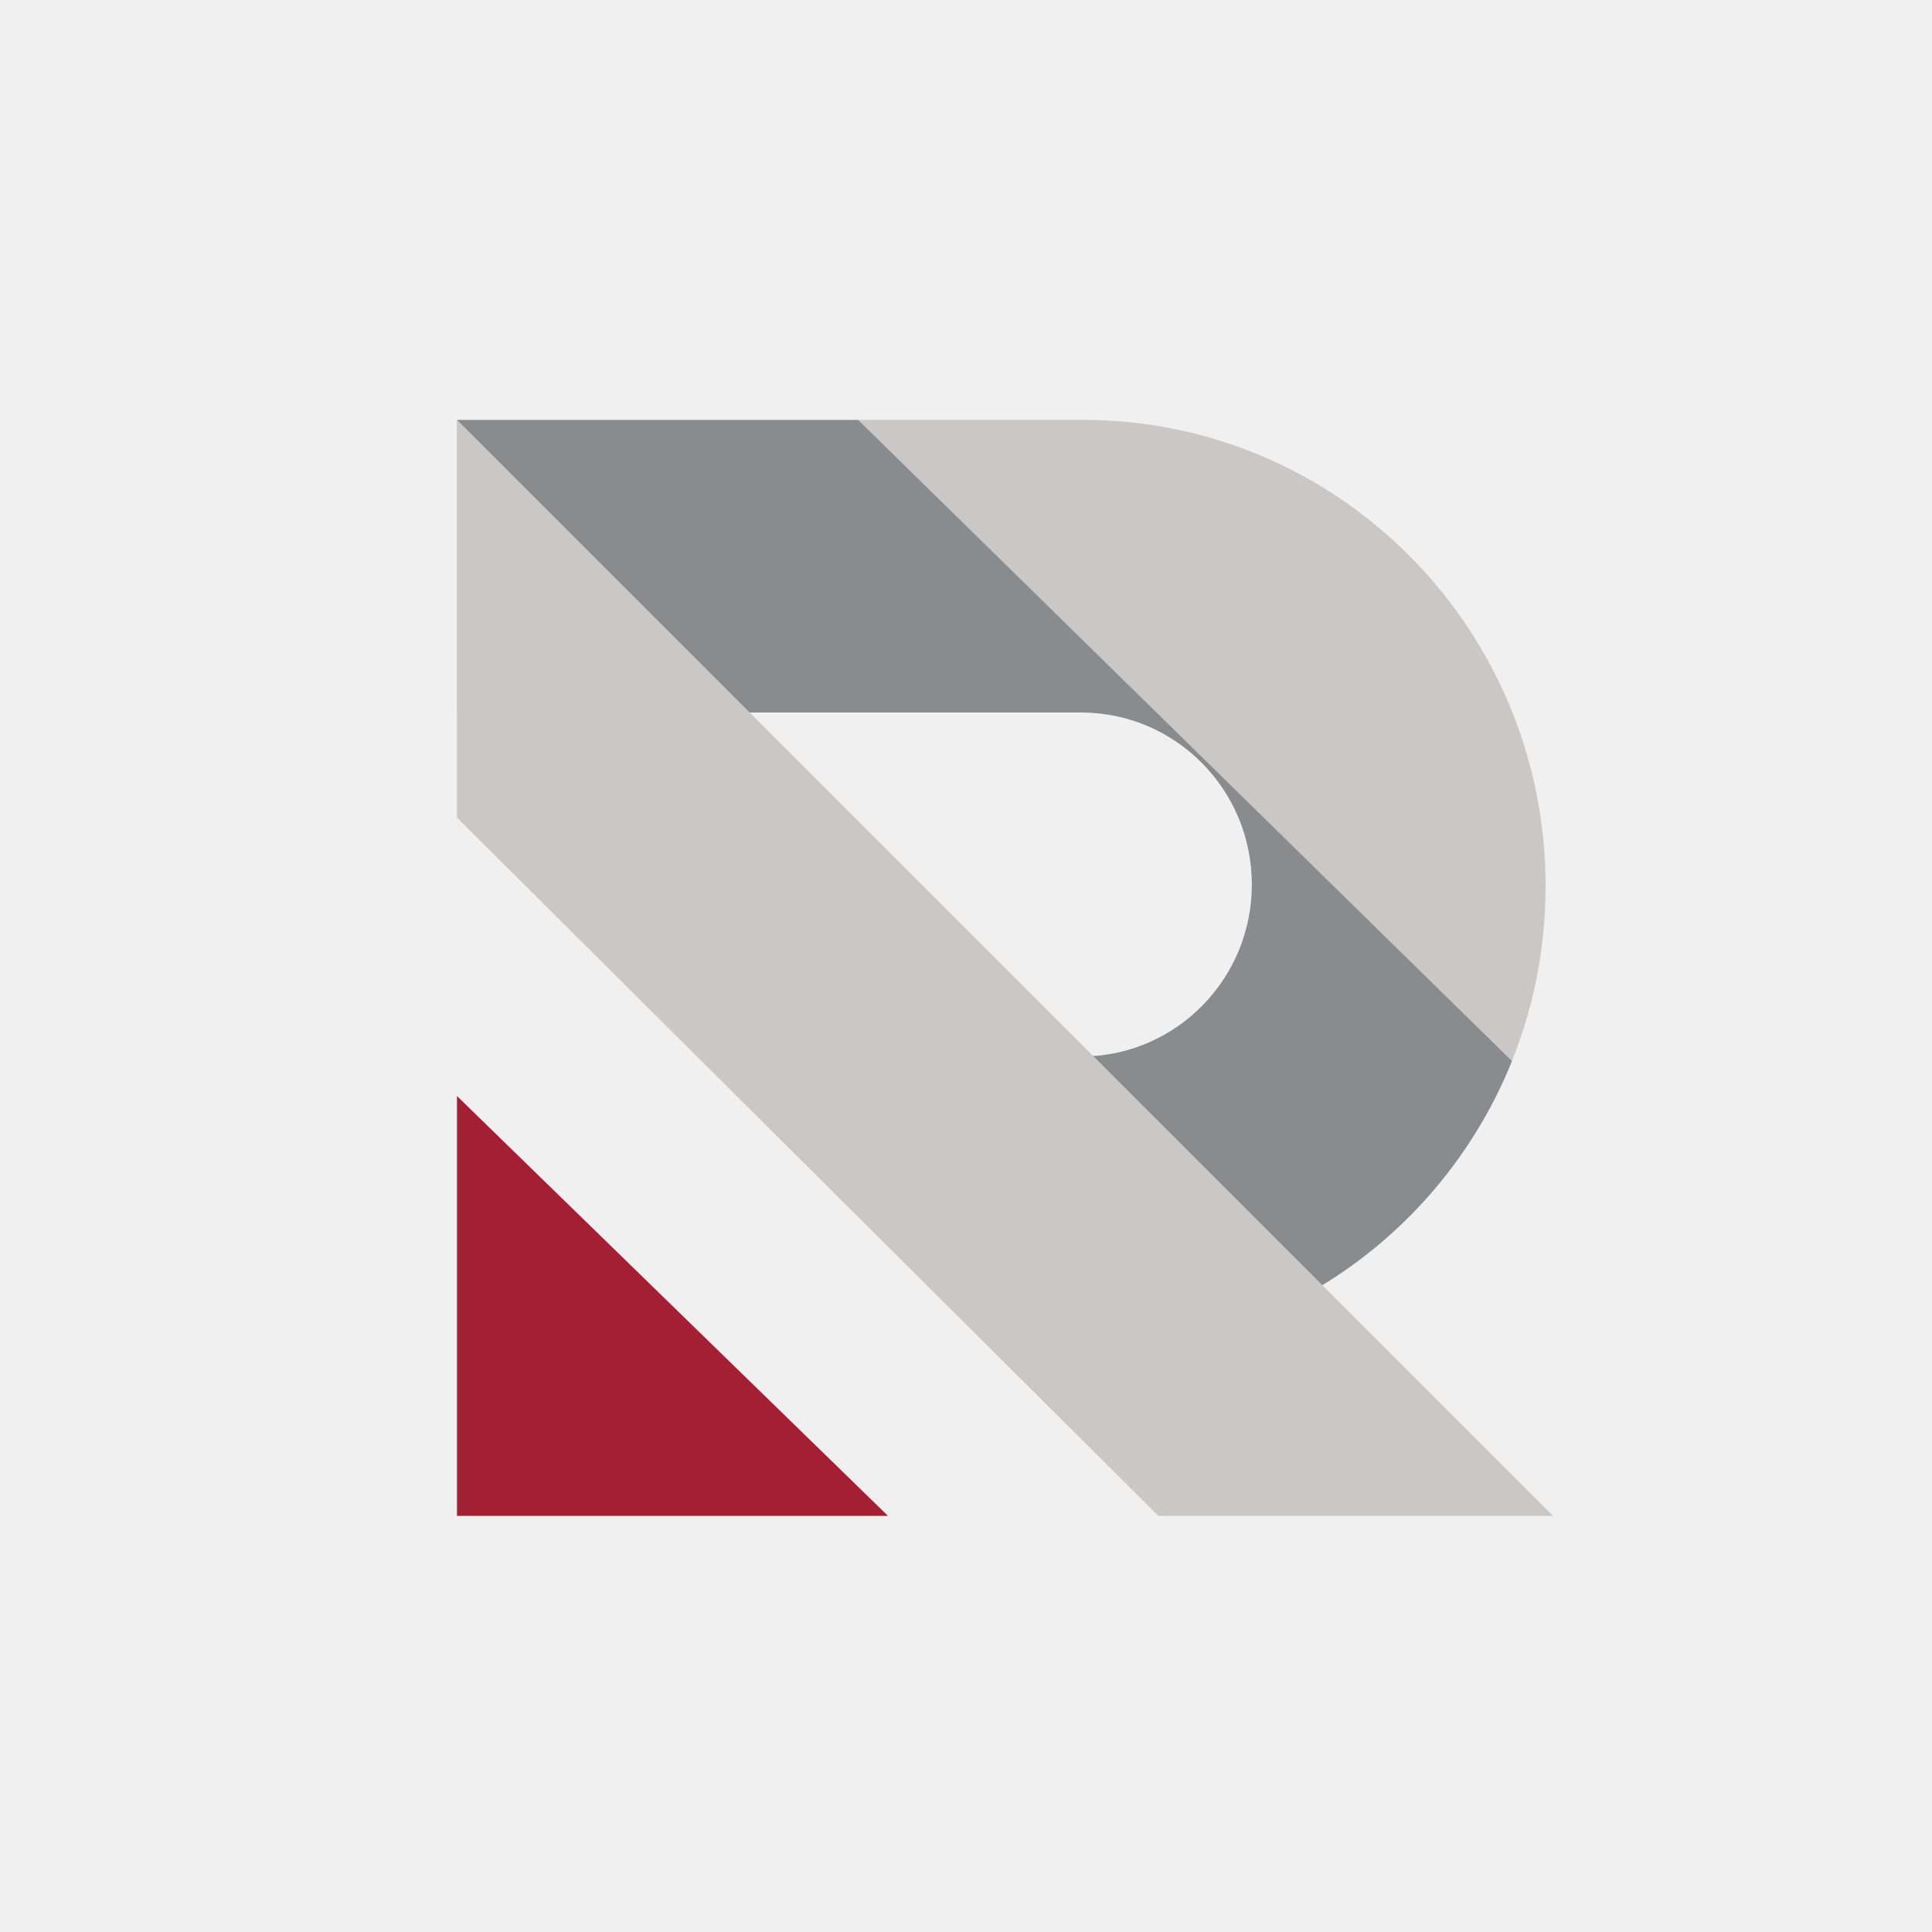
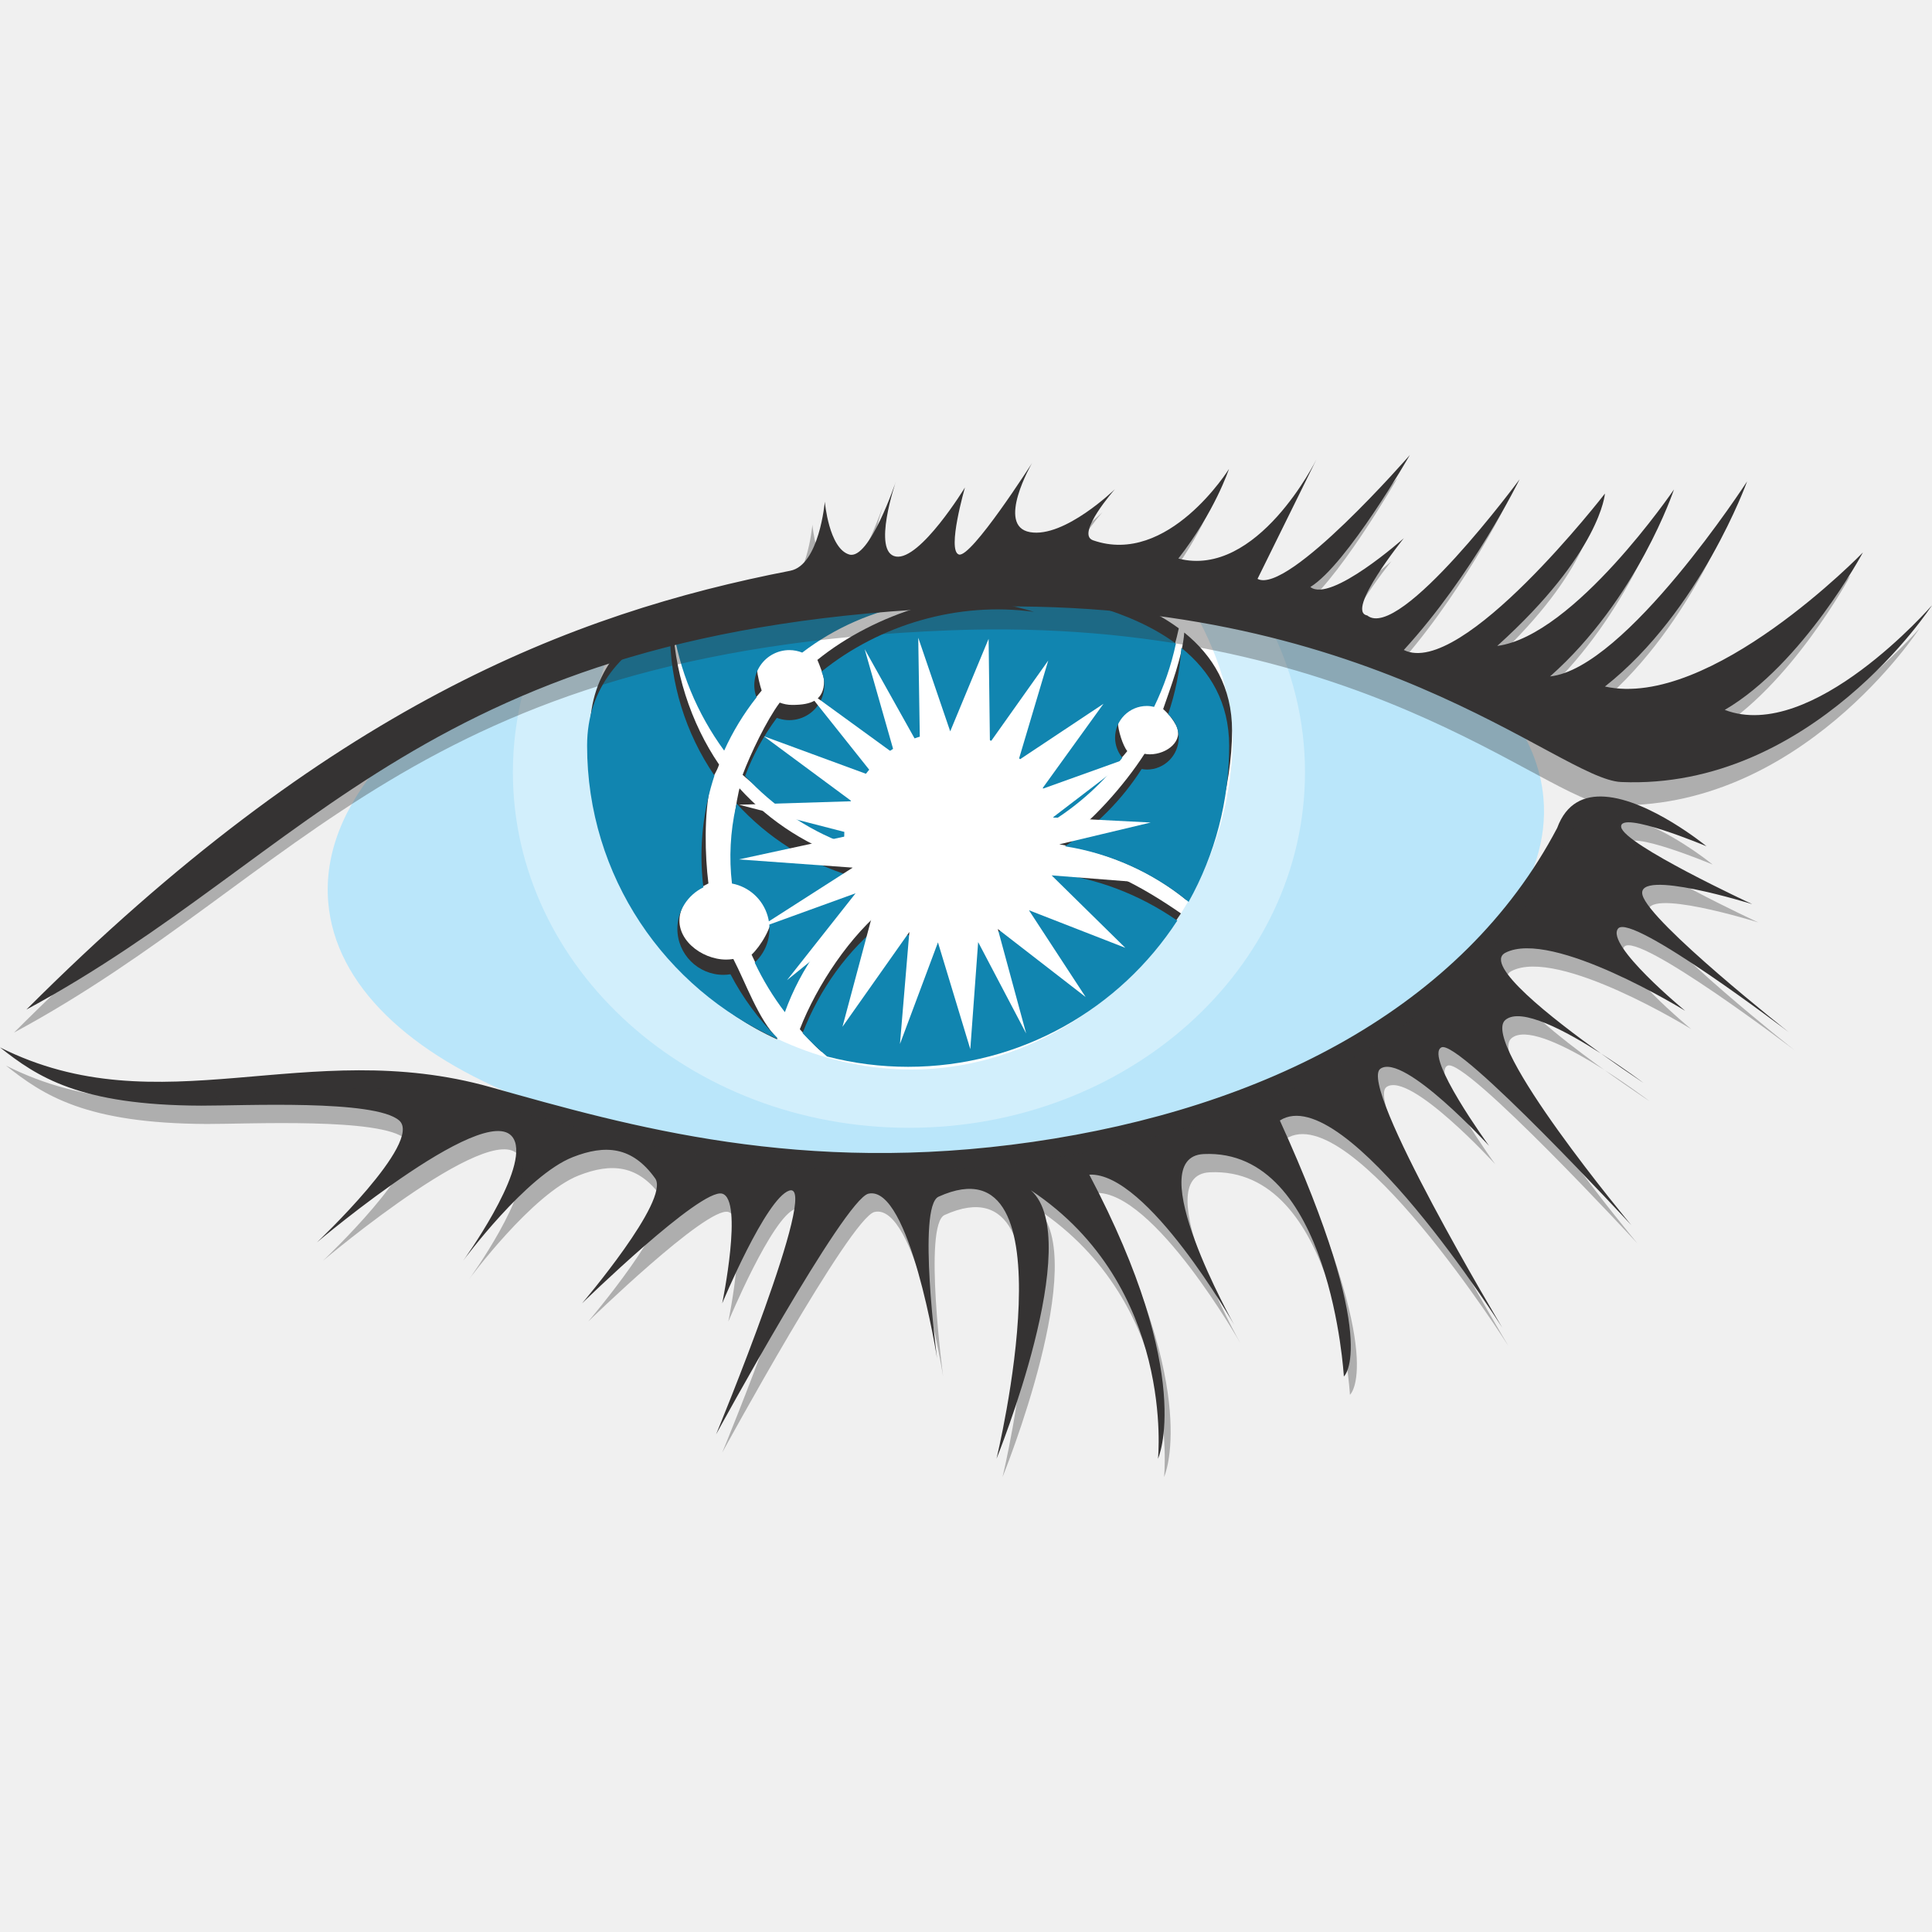
- <svg xmlns="http://www.w3.org/2000/svg" xmlns:xlink="http://www.w3.org/1999/xlink" width="520px" height="520px" viewBox="0 0 520 520" version="1.1" style="background: #333D47;">
-   <defs>
-     <path d="M168.411,0 C237.219,0 293,56.188 293,125.5 C293,194.812 237.219,251 168.411,251 L168.41,171.369 L168.741,171.366 C193.779,170.957 213.95,150.385 213.95,125.067 C213.95,99.638 193.601,78.997 168.411,78.764 L0,78.762 L0,0 Z" id="path-1" />
-   </defs>
-   <g id="logo-MIT" stroke="none" stroke-width="1" fill="none" fill-rule="evenodd">
-     <g id="Logo" transform="translate(123, 113)">
-       <polygon id="左下角" fill="#A31F34" points="-1.46896384e-14 182 116 295 0 295" />
-       <polygon id="梯形" fill="#C9C8C7" points="-1.35612008e-14 3.96601155e-15 295 295 188.783 295 -1.35612008e-14 107.068" />
-       <mask id="mask-2" fill="white">
-         <use xlink:href="#path-1" />
-       </mask>
-       <use id="Combined-Shape" fill="#C9C8C7" xlink:href="#path-1" />
-       <polygon id="阴影" fill="#8A8B8C" mask="url(#mask-2)" points="0 0 107.937 3.96601155e-15 295 183.425 295 295" />
-     </g>
-   </g>
+ <svg xmlns="http://www.w3.org/2000/svg" width="200" height="200" viewBox="0 0 128 128">
+   <path fill="#bae6fa" d="M63.797 38.701c-12.142.273-24.5 4.01-38.479 11.752c-2.538 2.933-3.848 6.112-3.57 9.34c.94 10.97 19.725 18.315 41.956 16.408c22.235-1.908 39.495-12.346 38.554-23.313c-.177-2.058-.982-3.99-2.32-5.755c-12.72-5.7-24.335-8.699-36.14-8.432Z" />
+   <path fill="#fff" d="M65.369 38.684c-9.877-.018-19.85 2.232-30.689 7.062c-.455 1.74-.7 3.55-.7 5.415c0 13.01 11.748 23.559 26.24 23.559c14.49 0 26.239-10.548 26.239-23.559c0-3.506-.862-6.83-2.393-9.82c-6.32-1.722-12.49-2.645-18.697-2.657" opacity=".35" />
+   <path fill="#fff" d="M60.22 37.763c-4.697-.287-12.79 2.163-19.537 4.607a20 20 0 0 0-1.594 7.846c0 11.4 10.335 20.642 21.268 20.642c10.86 0 20.47-9.258 21.268-20.64c.26-3.709-1.017-7.2-2.787-10.214c-6.997-1.23-14.42-1.984-18.619-2.24" />
+   <path fill="#353333" d="M48.17 48.72c.576-1.276 1.448-1.9 2.293-2.969c-.093-.253-.3-1.082-.3-1.37a2.322 2.322 0 0 1 3.178-2.155a16.91 16.91 0 0 1 13.986-3.07q.698.16 1.367.371c-5.025-.697-10.688 1.083-14.54 4.192c.117.277.443 1.07.443 1.391c0 1.282-.829 1.593-2.11 1.593c-.293 0-.57-.056-.828-.153c-.87 1.168-1.937 3.394-2.459 4.786c2.13 1.906 4.056 2.595 6.563 3.534c-.005-.12.086-.23.086-.352c0-3.866 3.403-7.007 7.27-7.007a6.99 6.99 0 0 1 6.892 5.824c1.73-1.1 3.4-1.943 4.674-3.573c-.296-.362-.618-1.39-.618-1.895c0-1.162.944-2.105 2.109-2.105c.164 0 .322.023.477.06a18.4 18.4 0 0 0 1.445-4.192c-6.045-4.474-17.74-3.863-17.74-3.863s-9.308-.486-15.608 2.584c.42 3.038 1.632 5.925 3.42 8.37" />
+   <path fill="#353333" d="M77.062 46.977c.429.384.662.723.844 1.052c.567 1.016-.568 1.947-1.73 1.947a2 2 0 0 1-.347-.035c-1.311 2.047-3.606 4.674-5.646 5.996c3.128.513 6.077 1.764 8.424 3.7c1.708-3.063 3.02-7.483 3.02-11.237c0-2.86-1.264-4.955-3.167-6.492c-.101 1.531-.92 3.674-1.398 5.07m-25.384 19.39c1.041-2.877 3.605-5.107 6.03-7.068c-.356-.486-.887-1.688-1.108-2.258a16.97 16.97 0 0 1-7.605-4.812q-.02.098-.048.194a15.3 15.3 0 0 0-.26 5.102a3.05 3.05 0 0 1 2.486 2.998c0 .885-.777 2.166-1.378 2.725c.655 1.413 1.1 2.095 1.883 3.12" />
+   <path fill="#353333" d="M51.495 68.785c-1.244-1.237-2.103-3.702-2.91-5.25a3 3 0 0 1-.463.04c-1.686 0-3.452-1.416-3.052-3.053c.222-.906.846-1.498 1.865-1.992c-.233-1.877-.296-4.575.14-6.525c.125-.557.39-.82.566-1.35c-1.86-2.723-3.063-6.296-3.063-9.839c0-.13.008-.257.01-.385c-3.143 1.576-5.5 4.06-5.5 7.967c0 8.648 4.98 17.132 12.39 20.456zM69.717 56.83a7 7 0 0 1-6.599 4.68a6.95 6.95 0 0 1-4.318-1.5c-2.454 1.91-4.68 5.267-5.81 8.179c.506.545.86.996 1.43 1.48c1.716.448 4.08 0 5.937 0c7.473 0 14.09-3.325 17.883-9.153c-2.523-1.747-5.498-3.409-8.523-3.686" />
+   <path fill="#1185b0" d="M47.978 49.73a17 17 0 0 1 2.143-3.524a2.323 2.323 0 0 1 2.174-3.135c.301 0 .59.06.855.165a16.92 16.92 0 0 1 15.353-2.698c-5.026-.696-10.217.843-14.07 3.952a2.322 2.322 0 0 1-2.966 3.07a15.7 15.7 0 0 0-2.103 3.852c1.83 1.971 4.074 3.53 6.582 4.468c-.006-.12-.017-.237-.017-.36a6.997 6.997 0 0 1 6.997-6.999c3.466 0 6.335 2.52 6.895 5.824a18.1 18.1 0 0 0 4.537-4.142a2.1 2.1 0 0 1-.481-1.324c0-1.164.943-2.107 2.107-2.107c.164 0 .322.024.477.06a18.4 18.4 0 0 0 1.445-4.19c-6.043-4.477-17.74-3.866-17.74-3.866s-9.308-.486-15.608 2.586c.421 3.037 1.632 5.926 3.42 8.368" />
+   <path fill="#1185b0" d="M77.388 47.321c.429.384.703.937.703 1.558a2.11 2.11 0 0 1-2.107 2.107c-.118 0-.233-.017-.347-.036a17 17 0 0 1-5.087 5.118a17 17 0 0 1 8.198 3.684a21.16 21.16 0 0 0 2.687-10.342c0-2.86-1.263-4.954-3.167-6.49c-.1 1.53-.4 3.006-.88 4.401M52 67.06a17 17 0 0 1 5.278-7.42a7 7 0 0 1-.87-1.586a16.97 16.97 0 0 1-7.603-4.812l-.048.192a15.3 15.3 0 0 0-.263 5.102A3.05 3.05 0 0 1 50 63.773a18.3 18.3 0 0 0 2 3.287" />
+   <path fill="#1185b0" d="M51.486 68.749a17 17 0 0 1-3.09-4.202a3 3 0 0 1-.466.039a3.053 3.053 0 0 1-3.052-3.053c0-1.209.705-2.25 1.724-2.744a16.9 16.9 0 0 1 .283-5.773a17 17 0 0 1 .45-1.633a16.9 16.9 0 0 1-2.948-9.557c0-.129.007-.257.01-.386c-3.144 1.576-5.5 4.061-5.5 7.97c0 8.647 5.164 16.085 12.574 19.41zm18.039-10.91a7 7 0 0 1-6.599 4.68a6.96 6.96 0 0 1-4.318-1.498c-2.454 1.911-4.305 4.515-5.436 7.426a19 19 0 0 0 1.62 1.547a21.4 21.4 0 0 0 5.373.685c7.473 0 14.04-3.858 17.834-9.686c-2.522-1.747-5.448-2.876-8.474-3.154" />
+   <path fill="#fff" d="m60.95 49.56l-3.663-6.55l1.982 6.953l-5.942-4.32l4.655 5.848l-7.377-2.713l5.821 4.307l-7.464.23l7.632 1.97l-7.64 1.653l7.541.545l-6.36 4.073l6.55-2.374l-4.545 5.756l5.741-4.632l-2.066 7.722l4.432-6.284l-.622 7.423l2.517-6.73l2.143 7.072l.52-7.093l3.18 6.052l-1.878-6.92l5.82 4.508l-3.758-5.75l6.386 2.49l-4.883-4.8l6.548.514l-6.45-2.474l6.467-1.542l-6.49-.332l5.28-4.037l-5.992 2.148l4.073-5.645l-5.626 3.74l1.967-6.608l-3.864 5.447l-.087-6.884l-2.544 6.131l-2.118-6.203zm0 0" />
+   <path fill="#353333" d="M.93 68.41C20.982 48.354 37 42.164 51.535 39.337c1.925-.374 2.288-4.577 2.288-4.577s.268 3.096 1.615 3.5c1.345.403 3.096-4.847 3.096-4.847s-1.615 4.711 0 4.982c1.615.268 4.575-4.578 4.575-4.578s-1.21 4.173-.402 4.442s4.844-6.057 4.844-6.057s-2.421 4.173-.134 4.577c2.29.405 5.628-2.848 5.628-2.848s-2.625 2.975-1.455 3.387c4.98 1.75 9.01-4.723 9.01-4.723s-.934 2.838-3.356 5.934c5.248 1.347 9.147-6.56 9.147-6.56l-3.9 7.907c2.02 1.076 10.096-8.21 10.096-8.21s-4.173 7.267-6.595 8.746c1.345 1.08 6.19-3.228 6.19-3.228s-3.902 4.843-2.421 5.113c2.153 1.75 10.093-9.018 10.093-9.018s-3.094 6.326-7.672 11.306c3.825 1.913 13.326-10.363 13.326-10.363s-.27 3.902-7.133 10.095c5.113-.673 11.71-10.364 11.71-10.364s-2.424 7.268-8.212 12.381c5.022-.52 13.055-12.92 13.055-12.92s-3.096 8.613-9.42 13.594c6.998 1.55 17.093-8.884 17.093-8.884s-3.971 7.404-9.152 10.433c5.788 2.22 13.728-6.932 13.728-6.932s-7.94 12.248-20.593 11.71c-4.15-.177-16.706-12.595-43.609-11.576C27.445 43.106 19.906 58.18.93 68.41" opacity=".35" />
+   <path fill="#353333" d="M93.409 30.142s-8.075 9.287-10.095 8.21l3.899-7.908s-3.9 7.907-9.146 6.562c2.42-3.096 3.355-5.935 3.355-5.935s-4.03 6.474-9.01 4.723c-1.17-.41 1.455-3.385 1.455-3.385s-3.34 3.251-5.627 2.847s.134-4.576.134-4.576s-4.037 6.327-4.847 6.057c-.806-.268.405-4.442.405-4.442s-2.96 4.846-4.575 4.577s0-4.98 0-4.98s-1.75 5.25-3.096 4.845c-1.347-.403-1.615-3.499-1.615-3.499s-.364 4.203-2.288 4.575c-14.536 2.828-30.553 9.02-50.608 29.073c18.977-10.23 26.514-25.304 62.047-26.649c26.903-1.02 39.458 11.397 43.609 11.574c12.653.54 20.594-11.71 20.594-11.71s-7.941 9.152-13.73 6.931c5.183-3.027 9.153-10.43 9.153-10.43s-10.095 10.43-17.092 8.882c6.324-4.979 9.419-13.59 9.419-13.59s-8.033 12.397-13.055 12.92c5.788-5.115 8.21-12.385 8.21-12.385s-6.595 9.692-11.71 10.366c6.866-6.192 7.136-10.095 7.136-10.095s-9.5 12.276-13.325 10.363c4.573-4.98 7.67-11.306 7.67-11.306s-7.94 10.768-10.094 9.018c-1.481-.27 2.424-5.115 2.424-5.115s-4.845 4.307-6.192 3.23c2.422-1.48 6.594-8.748 6.594-8.748zm12.916 22.638c-1.354-.092-2.548.414-3.158 2.075C96.907 66.767 83.785 73.43 68.44 75.65s-26.65-1.006-35.937-3.623C20.29 68.583 10.6 74.709 0 69.392c2.452 1.94 5.25 3.836 13.325 3.86c2.738.01 11.507-.43 13.122.983s-5.45 8.076-5.45 8.076s11.955-10.108 13.122-6.662c.726 2.145-3.432 7.875-3.432 7.875s4.17-5.658 7.27-6.865c2.126-.83 3.92-.73 5.45 1.414c1.01 1.412-4.845 8.277-4.845 8.277s7.872-7.671 9.286-7.267c1.414.402 0 7.267 0 7.267s2.896-6.956 4.44-7.47c2.12-.706-4.845 16.15-4.845 16.15s8.507-15.595 10.095-15.946c2.726-.606 4.544 10.9 4.544 10.9s-1.328-10.052.1-10.7c9.04-4.09 3.838 17.363 3.838 17.363s5.912-14.558 2.28-17.787c9.588 6.358 8.42 17.787 8.42 17.787s2.52-5.442-4.552-18.823c3.838-.2 9.596 9.94 9.596 9.94s-6.257-11.104-2.017-11.305c8.424-.4 9.287 14.737 9.287 14.737s2.523-2.12-4.24-16.96c4.306-2.758 14.738 13.73 14.738 13.73s-9.623-16.084-8.075-17.161c1.546-1.077 7.202 5.116 7.202 5.116s-4.307-5.922-3.165-6.528c1.144-.607 12.586 11.777 12.586 11.777s-10.096-12.115-8.346-13.596c1.035-.877 4.035.745 6.325 2.216c-3.21-2.296-7.821-5.889-6.325-6.666c3.096-1.607 11.913 3.844 11.913 3.844s-5.317-4.374-4.443-5.45c.875-1.078 11.305 6.864 11.305 6.864s-9.22-7.27-9.69-9.086c-.472-1.816 7.27.606 7.27.606s-8.548-3.97-8.682-5.114c-.136-1.146 5.652 1.278 5.652 1.278s-3.754-3.086-6.734-3.286m-.266 17.01a110 110 0 0 0 2.827 1.956s-1.25-.942-2.827-1.956" />
+   <path fill="#353333" d="M.404 70.603c10.598 5.317 20.29-.807 32.504 2.634c9.286 2.617 20.592 5.846 35.935 3.623c15.345-2.218 28.467-8.882 34.728-20.794c1.95-5.317 9.892 1.21 9.892 1.21s-5.788-2.42-5.654-1.277c.136 1.144 8.68 5.113 8.68 5.113s-7.737-2.42-7.266-.605c.472 1.818 9.689 9.086 9.689 9.086s-10.428-7.942-11.304-6.866s4.44 5.454 4.44 5.454s-8.814-5.454-11.91-3.845c-2.226 1.155 9.152 8.623 9.152 8.623s-7.403-5.653-9.152-4.172c-1.75 1.48 8.346 13.593 8.346 13.593S97.04 69.997 95.898 70.603c-1.146.605 3.163 6.527 3.163 6.527s-5.654-6.19-7.2-5.113c-1.548 1.077 8.076 17.159 8.076 17.159s-10.432-16.487-14.74-13.728c6.765 14.838 4.24 16.96 4.24 16.96s-.862-15.14-9.286-14.74c-4.24.202 2.018 11.307 2.018 11.307s-5.76-10.142-9.596-9.94c7.07 13.38 4.55 18.82 4.55 18.82S78.29 86.432 68.7 80.072c3.634 3.23-2.28 17.787-2.28 17.787s5.204-21.453-3.836-17.363c-1.429.646-.1 10.7-.1 10.7s-1.819-11.51-4.542-10.901c-1.59.352-10.095 15.948-10.095 15.948s6.965-16.858 4.845-16.15c-1.544.515-4.44 7.47-4.44 7.47s1.411-6.864 0-7.268c-1.415-.405-9.289 7.268-9.289 7.268s5.857-6.864 4.845-8.278c-1.53-2.142-3.323-2.243-5.45-1.414c-3.097 1.207-7.268 6.865-7.268 6.865s4.158-5.73 3.432-7.875C33.356 73.415 21.4 83.525 21.4 83.525s7.065-6.664 5.45-8.076c-1.615-1.414-10.385-.976-13.122-.983C5.653 74.44 2.855 72.545.403 70.604" opacity=".35" />
</svg>
